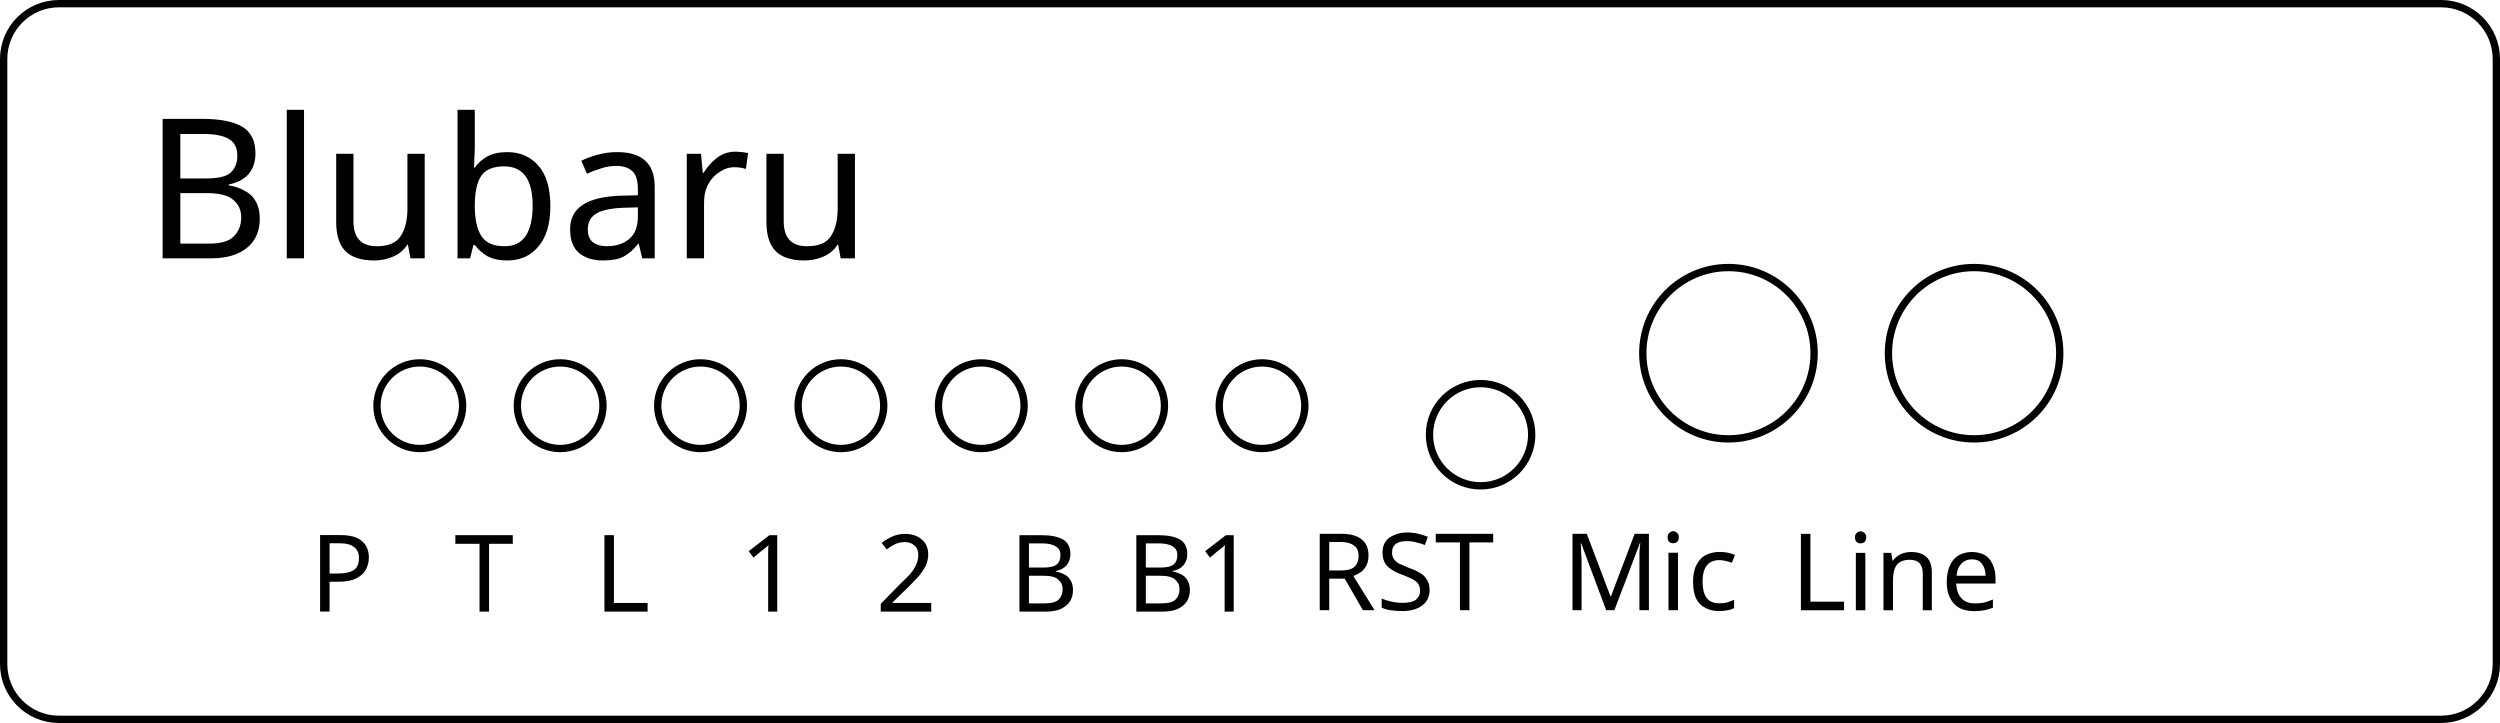
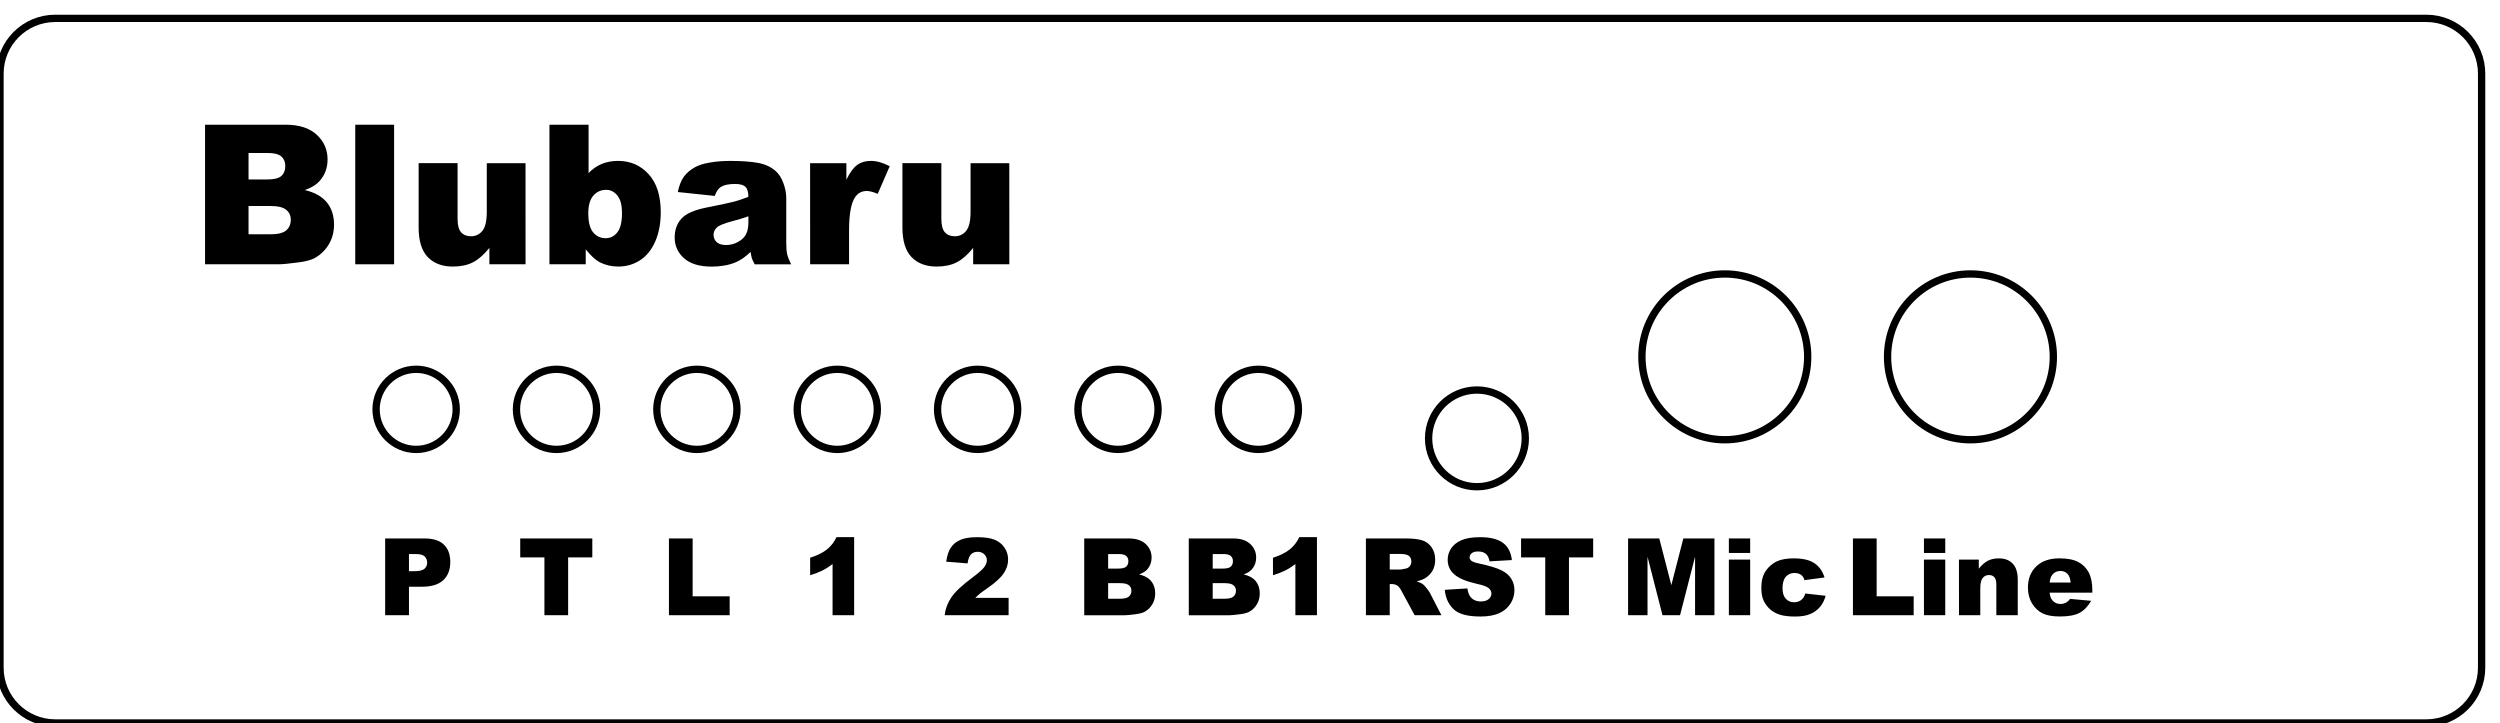
<svg xmlns="http://www.w3.org/2000/svg" width="90.475mm" height="26.165mm" viewBox="0 0 90.475 26.165" version="1.1" id="svg8">
  <defs id="defs2" />
  <g id="layer1" transform="translate(0.2645828,-275.0774)">
-     <rect id="rect10" width="90.21" height="25.9" x="-0.132" y="275.21" style="fill:none;stroke:#000000;stroke-width:0.265;stroke-miterlimit:4;stroke-dasharray:none" ry="2" rx="2" />
-     <circle style="fill:none;stroke:#000000;stroke-width:0.265;stroke-miterlimit:4;stroke-dasharray:none" id="path12" cx="14.928" cy="289.76" r="1.55" />
-     <circle style="fill:none;stroke:#000000;stroke-width:0.265;stroke-miterlimit:4;stroke-dasharray:none" id="path16" cx="20.008" cy="289.76" r="1.55" />
-     <circle style="fill:none;stroke:#000000;stroke-width:0.265;stroke-miterlimit:4;stroke-dasharray:none" id="path18" cx="25.088" cy="289.76" r="1.55" />
-     <circle style="fill:none;stroke:#000000;stroke-width:0.265;stroke-miterlimit:4;stroke-dasharray:none" id="path20" cx="30.168" cy="289.76" r="1.55" />
-     <circle style="fill:none;stroke:#000000;stroke-width:0.265;stroke-miterlimit:4;stroke-dasharray:none" id="path22" cx="35.248" cy="289.76" r="1.55" />
-     <circle style="fill:none;stroke:#000000;stroke-width:0.265;stroke-miterlimit:4;stroke-dasharray:none" id="path24" cx="40.328" cy="289.76" r="1.55" />
-     <circle style="fill:none;stroke:#000000;stroke-width:0.265;stroke-miterlimit:4;stroke-dasharray:none" id="path26" cx="45.408" cy="289.76" r="1.55" />
-     <circle style="fill:none;stroke:#000000;stroke-width:0.265;stroke-miterlimit:4;stroke-dasharray:none" id="path28" cx="53.318" cy="290.81" r="1.85" />
-     <ellipse style="fill:none;stroke:#000000;stroke-width:0.265;stroke-miterlimit:4;stroke-dasharray:none" id="path30" cx="62.288" cy="287.86" rx="3.1" ry="3.1" />
-     <circle style="fill:none;stroke:#000000;stroke-width:0.265;stroke-miterlimit:4;stroke-dasharray:none" id="path831" cx="71.178" cy="287.86" r="3.1" />
-     <text xml:space="preserve" style="font-style:normal;font-weight:normal;font-size:3.881px;line-height:1.25;font-family:sans-serif;text-align:end;letter-spacing:0px;word-spacing:0px;text-anchor:end;fill:#000000;fill-opacity:1;stroke:none;stroke-width:0.265" x="36.316" y="284.427" id="text871">
-       <tspan id="tspan869" x="36.316" y="284.427" style="font-style:normal;font-variant:normal;font-weight:normal;font-stretch:normal;font-size:7.056px;font-family:'Arial Black';-inkscape-font-specification:'Arial Black, ';text-align:end;text-anchor:end;stroke-width:0.265">Blubaru</tspan>
-     </text>
-     <text xml:space="preserve" style="font-style:normal;font-variant:normal;font-weight:normal;font-stretch:normal;font-size:4.233px;line-height:1.25;font-family:'Arial Black';-inkscape-font-specification:'Arial Black, ';text-align:center;letter-spacing:0px;word-spacing:0px;text-anchor:middle;fill:#000000;fill-opacity:1;stroke:none;stroke-width:0.265" x="14.872" y="297.185" id="text875" transform="scale(0.9999185,1.000082)">
-       <tspan id="tspan873" x="14.872" y="297.185" style="font-style:normal;font-variant:normal;font-weight:normal;font-stretch:normal;font-size:3.881px;font-family:'Arial Black';-inkscape-font-specification:'Arial Black, ';stroke-width:0.265">P</tspan>
-     </text>
-     <text xml:space="preserve" style="font-style:normal;font-variant:normal;font-weight:normal;font-stretch:normal;font-size:4.233px;line-height:1.25;font-family:'Arial Black';-inkscape-font-specification:'Arial Black, ';text-align:center;letter-spacing:0px;word-spacing:0px;text-anchor:middle;fill:#000000;fill-opacity:1;stroke:none;stroke-width:0.265" x="20.016" y="297.21" id="text879">
-       <tspan id="tspan877" x="20.016" y="297.21" style="font-style:normal;font-variant:normal;font-weight:normal;font-stretch:normal;font-size:3.881px;font-family:'Arial Black';-inkscape-font-specification:'Arial Black, ';stroke-width:0.265">T</tspan>
-     </text>
-     <text xml:space="preserve" style="font-style:normal;font-variant:normal;font-weight:normal;font-stretch:normal;font-size:4.233px;line-height:1.25;font-family:'Arial Black';-inkscape-font-specification:'Arial Black, ';text-align:center;letter-spacing:0px;word-spacing:0px;text-anchor:middle;fill:#000000;fill-opacity:1;stroke:none;stroke-width:0.265" x="25.001" y="297.21" id="text883">
-       <tspan id="tspan881" x="25.001" y="297.21" style="font-style:normal;font-variant:normal;font-weight:normal;font-stretch:normal;font-size:3.881px;font-family:'Arial Black';-inkscape-font-specification:'Arial Black, ';stroke-width:0.265">L</tspan>
-     </text>
-     <text xml:space="preserve" style="font-style:normal;font-variant:normal;font-weight:normal;font-stretch:normal;font-size:4.233px;line-height:1.25;font-family:'Arial Black';-inkscape-font-specification:'Arial Black, ';text-align:center;letter-spacing:0px;word-spacing:0px;text-anchor:middle;fill:#000000;fill-opacity:1;stroke:none;stroke-width:0.265" x="30.351" y="297.21" id="text887">
-       <tspan id="tspan885" x="30.351" y="297.21" style="font-size:3.881px;stroke-width:0.265">1</tspan>
-     </text>
-     <text xml:space="preserve" style="font-style:normal;font-variant:normal;font-weight:normal;font-stretch:normal;font-size:4.233px;line-height:1.25;font-family:'Arial Black';-inkscape-font-specification:'Arial Black, ';text-align:center;letter-spacing:0px;word-spacing:0px;text-anchor:middle;fill:#000000;fill-opacity:1;stroke:none;stroke-width:0.265" x="35.284" y="297.21" id="text891">
-       <tspan id="tspan889" x="35.284" y="297.21" style="font-size:3.881px;stroke-width:0.265">2</tspan>
-     </text>
-     <text xml:space="preserve" style="font-style:normal;font-variant:normal;font-weight:normal;font-stretch:normal;font-size:4.233px;line-height:1.25;font-family:'Arial Black';-inkscape-font-specification:'Arial Black, ';text-align:center;letter-spacing:0px;word-spacing:0px;text-anchor:middle;fill:#000000;fill-opacity:1;stroke:none;stroke-width:0.265" x="40.266" y="297.21" id="text895">
-       <tspan id="tspan893" x="40.266" y="297.21" style="font-size:3.881px;stroke-width:0.265">B</tspan>
-     </text>
-     <text xml:space="preserve" style="font-style:normal;font-variant:normal;font-weight:normal;font-stretch:normal;font-size:4.233px;line-height:1.25;font-family:'Arial Black';-inkscape-font-specification:'Arial Black, ';text-align:center;letter-spacing:0px;word-spacing:0px;text-anchor:middle;fill:#000000;fill-opacity:1;stroke:none;stroke-width:0.265" x="45.607" y="297.21" id="text899">
-       <tspan id="tspan897" x="45.607" y="297.21" style="font-size:3.881px;stroke-width:0.265">B1</tspan>
-     </text>
-     <text xml:space="preserve" style="font-style:normal;font-variant:normal;font-weight:normal;font-stretch:normal;font-size:4.233px;line-height:1.25;font-family:'Arial Black';-inkscape-font-specification:'Arial Black, ';text-align:center;letter-spacing:0px;word-spacing:0px;text-anchor:middle;fill:#000000;fill-opacity:1;stroke:none;stroke-width:0.265" x="53.223" y="297.162" id="text903">
-       <tspan id="tspan901" x="53.223" y="297.162" style="font-size:3.881px;stroke-width:0.265">RST</tspan>
-     </text>
-     <text xml:space="preserve" style="font-style:normal;font-variant:normal;font-weight:normal;font-stretch:normal;font-size:4.233px;line-height:1.25;font-family:'Arial Black';-inkscape-font-specification:'Arial Black, ';text-align:center;letter-spacing:0px;word-spacing:0px;text-anchor:middle;fill:#000000;fill-opacity:1;stroke:none;stroke-width:0.265" x="62.213" y="297.162" id="text907">
-       <tspan id="tspan905" x="62.213" y="297.162" style="font-size:3.881px;stroke-width:0.265">Mic</tspan>
-     </text>
-     <text xml:space="preserve" style="font-style:normal;font-variant:normal;font-weight:normal;font-stretch:normal;font-size:4.233px;line-height:1.25;font-family:'Arial Black';-inkscape-font-specification:'Arial Black, ';text-align:center;letter-spacing:0px;word-spacing:0px;text-anchor:middle;fill:#000000;fill-opacity:1;stroke:none;stroke-width:0.265" x="71.098" y="297.164" id="text911">
-       <tspan id="tspan909" x="71.098" y="297.164" style="font-size:3.881px;stroke-width:0.265">Line</tspan>
-     </text>
+     <rect id="rect10" width="89.81" height="25.5" x="-0.265" y="275.742" style="fill:none;stroke:#000000;stroke-width:0.265;stroke-miterlimit:4;stroke-dasharray:none" ry="2" rx="2" />
+     <circle style="fill:none;stroke:#000000;stroke-width:0.265;stroke-miterlimit:4;stroke-dasharray:none" id="path12" cx="14.796" cy="289.892" r="1.45" />
+     <circle style="fill:none;stroke:#000000;stroke-width:0.265;stroke-miterlimit:4;stroke-dasharray:none" id="path16" cx="19.876" cy="289.892" r="1.45" />
+     <circle style="fill:none;stroke:#000000;stroke-width:0.265;stroke-miterlimit:4;stroke-dasharray:none" id="path18" cx="24.956" cy="289.892" r="1.45" />
+     <circle style="fill:none;stroke:#000000;stroke-width:0.265;stroke-miterlimit:4;stroke-dasharray:none" id="path20" cx="30.036" cy="289.892" r="1.45" />
+     <circle style="fill:none;stroke:#000000;stroke-width:0.265;stroke-miterlimit:4;stroke-dasharray:none" id="path22" cx="35.116" cy="289.892" r="1.45" />
+     <circle style="fill:none;stroke:#000000;stroke-width:0.265;stroke-miterlimit:4;stroke-dasharray:none" id="path24" cx="40.196" cy="289.892" r="1.45" />
+     <circle style="fill:none;stroke:#000000;stroke-width:0.265;stroke-miterlimit:4;stroke-dasharray:none" id="path26" cx="45.276" cy="289.892" r="1.45" />
+     <circle style="fill:none;stroke:#000000;stroke-width:0.265;stroke-miterlimit:4;stroke-dasharray:none" id="path28" cx="53.186" cy="290.942" r="1.75" />
+     <ellipse style="fill:none;stroke:#000000;stroke-width:0.265;stroke-miterlimit:4;stroke-dasharray:none" id="path30" cx="62.156" cy="287.992" rx="3" ry="3" />
+     <circle style="fill:none;stroke:#000000;stroke-width:0.265;stroke-miterlimit:4;stroke-dasharray:none" id="path831" cx="71.046" cy="287.992" r="3" />
+     <g aria-label="P" transform="scale(0.9999185,1.000082)" style="font-style:normal;font-variant:normal;font-weight:normal;font-stretch:normal;font-size:4.233px;line-height:1.25;font-family:'Arial Black';-inkscape-font-specification:'Arial Black, ';text-align:center;letter-spacing:0px;word-spacing:0px;text-anchor:middle;fill:#000000;fill-opacity:1;stroke:none;stroke-width:0.265" id="text875" />
+     <g aria-label="T" style="font-style:normal;font-variant:normal;font-weight:normal;font-stretch:normal;font-size:4.233px;line-height:1.25;font-family:'Arial Black';-inkscape-font-specification:'Arial Black, ';text-align:center;letter-spacing:0px;word-spacing:0px;text-anchor:middle;fill:#000000;fill-opacity:1;stroke:none;stroke-width:0.265" id="text879" />
+     <g aria-label="L" style="font-style:normal;font-variant:normal;font-weight:normal;font-stretch:normal;font-size:4.233px;line-height:1.25;font-family:'Arial Black';-inkscape-font-specification:'Arial Black, ';text-align:center;letter-spacing:0px;word-spacing:0px;text-anchor:middle;fill:#000000;fill-opacity:1;stroke:none;stroke-width:0.265" id="text883" />
+     <g aria-label="1" style="font-style:normal;font-variant:normal;font-weight:normal;font-stretch:normal;font-size:4.233px;line-height:1.25;font-family:'Arial Black';-inkscape-font-specification:'Arial Black, ';text-align:center;letter-spacing:0px;word-spacing:0px;text-anchor:middle;fill:#000000;fill-opacity:1;stroke:none;stroke-width:0.265" id="text887" />
+     <g aria-label="2" style="font-style:normal;font-variant:normal;font-weight:normal;font-stretch:normal;font-size:4.233px;line-height:1.25;font-family:'Arial Black';-inkscape-font-specification:'Arial Black, ';text-align:center;letter-spacing:0px;word-spacing:0px;text-anchor:middle;fill:#000000;fill-opacity:1;stroke:none;stroke-width:0.265" id="text891" />
+     <g aria-label="B" style="font-style:normal;font-variant:normal;font-weight:normal;font-stretch:normal;font-size:4.233px;line-height:1.25;font-family:'Arial Black';-inkscape-font-specification:'Arial Black, ';text-align:center;letter-spacing:0px;word-spacing:0px;text-anchor:middle;fill:#000000;fill-opacity:1;stroke:none;stroke-width:0.265" id="text895" />
+     <g aria-label="B1" style="font-style:normal;font-variant:normal;font-weight:normal;font-stretch:normal;font-size:4.233px;line-height:1.25;font-family:'Arial Black';-inkscape-font-specification:'Arial Black, ';text-align:center;letter-spacing:0px;word-spacing:0px;text-anchor:middle;fill:#000000;fill-opacity:1;stroke:none;stroke-width:0.265" id="text899" />
+     <g aria-label="RST" style="font-style:normal;font-variant:normal;font-weight:normal;font-stretch:normal;font-size:4.233px;line-height:1.25;font-family:'Arial Black';-inkscape-font-specification:'Arial Black, ';text-align:center;letter-spacing:0px;word-spacing:0px;text-anchor:middle;fill:#000000;fill-opacity:1;stroke:none;stroke-width:0.265" id="text903" />
+     <g aria-label="Mic" style="font-style:normal;font-variant:normal;font-weight:normal;font-stretch:normal;font-size:4.233px;line-height:1.25;font-family:'Arial Black';-inkscape-font-specification:'Arial Black, ';text-align:center;letter-spacing:0px;word-spacing:0px;text-anchor:middle;fill:#000000;fill-opacity:1;stroke:none;stroke-width:0.265" id="text907" />
    <flowRoot xml:space="preserve" id="flowRoot913" style="font-style:normal;font-variant:normal;font-weight:normal;font-stretch:normal;font-size:16px;line-height:1.25;font-family:'Arial Black';-inkscape-font-specification:'Arial Black, ';text-align:center;letter-spacing:0px;word-spacing:0px;text-anchor:middle;fill:#000000;fill-opacity:1;stroke:none" transform="matrix(0.2645833,0,0,0.2645833,-0.1322917,274.9451)">
      <flowRegion id="flowRegion915">
        <rect id="rect917" width="263.178" height="26.602" x="42.356" y="67.639" />
      </flowRegion>
      <flowPara id="flowPara919" />
    </flowRoot>
+     <g aria-label="P" style="font-style:normal;font-variant:normal;font-weight:normal;font-stretch:normal;font-size:4.233px;line-height:1.25;font-family:'Arial Black';-inkscape-font-specification:'Arial Black, ';text-align:center;letter-spacing:0px;word-spacing:0px;text-anchor:middle;fill:#000000;fill-opacity:1;stroke:none;stroke-width:0.265" id="text6116">
+       <path d="m 13.674,294.564 h 1.427 q 0.466,0 0.697,0.222 0.233,0.222 0.233,0.631 0,0.421 -0.254,0.657 -0.252,0.237 -0.771,0.237 h -0.47 v 1.031 h -0.862 z m 0.862,1.184 h 0.21 q 0.248,0 0.349,-0.085 0.1,-0.087 0.1,-0.222 0,-0.131 -0.087,-0.222 -0.087,-0.091 -0.328,-0.091 h -0.244 z" style="font-size:3.881px;stroke-width:0.265" id="path972" />
+     </g>
+     <g aria-label="T" style="font-style:normal;font-variant:normal;font-weight:normal;font-stretch:normal;font-size:3.881px;line-height:1.25;font-family:'Arial Black';-inkscape-font-specification:'Arial Black, Normal';font-variant-ligatures:normal;font-variant-caps:normal;font-variant-numeric:normal;font-feature-settings:normal;text-align:center;letter-spacing:0px;word-spacing:0px;writing-mode:lr-tb;text-anchor:middle;fill:#000000;fill-opacity:1;stroke:none;stroke-width:0.265" id="text6147">
+       <path d="m 18.562,294.564 h 2.609 v 0.686 h -0.875 v 2.092 h -0.858 v -2.092 h -0.875 z" style="stroke-width:0.265" id="path975" />
+     </g>
+     <g aria-label="L" style="font-style:normal;font-variant:normal;font-weight:normal;font-stretch:normal;font-size:3.881px;line-height:1.25;font-family:'Arial Black';-inkscape-font-specification:'Arial Black, Normal';font-variant-ligatures:normal;font-variant-caps:normal;font-variant-numeric:normal;font-feature-settings:normal;text-align:center;letter-spacing:0px;word-spacing:0px;writing-mode:lr-tb;text-anchor:middle;fill:#000000;fill-opacity:1;stroke:none;stroke-width:0.265" id="text6151">
+       <path d="m 23.944,294.564 h 0.858 v 2.094 h 1.34 v 0.684 h -2.198 z" style="stroke-width:0.265" id="path978" />
+     </g>
+     <g aria-label="1" style="font-style:normal;font-variant:normal;font-weight:normal;font-stretch:normal;font-size:3.881px;line-height:1.25;font-family:'Arial Black';-inkscape-font-specification:'Arial Black, Normal';font-variant-ligatures:normal;font-variant-caps:normal;font-variant-numeric:normal;font-feature-settings:normal;text-align:center;letter-spacing:0px;word-spacing:0px;writing-mode:lr-tb;text-anchor:middle;fill:#000000;fill-opacity:1;stroke:none;stroke-width:0.265" id="text6155">
+       <path d="m 30.647,294.517 v 2.825 h -0.781 v -1.851 q -0.189,0.144 -0.368,0.233 -0.176,0.089 -0.443,0.171 v -0.633 q 0.394,-0.127 0.612,-0.305 0.218,-0.178 0.341,-0.44 z" style="stroke-width:0.265" id="path981" />
+     </g>
+     <g aria-label="2" style="font-style:normal;font-variant:normal;font-weight:normal;font-stretch:normal;font-size:3.881px;line-height:1.25;font-family:'Arial Black';-inkscape-font-specification:'Arial Black, Normal';font-variant-ligatures:normal;font-variant-caps:normal;font-variant-numeric:normal;font-feature-settings:normal;text-align:center;letter-spacing:0px;word-spacing:0px;writing-mode:lr-tb;text-anchor:middle;fill:#000000;fill-opacity:1;stroke:none;stroke-width:0.265" id="text6159">
+       <path d="m 36.237,297.342 h -2.315 q 0.04,-0.343 0.241,-0.644 0.203,-0.303 0.758,-0.714 0.339,-0.252 0.434,-0.383 0.095,-0.131 0.095,-0.248 0,-0.127 -0.095,-0.216 -0.093,-0.091 -0.235,-0.091 -0.148,0 -0.243,0.093 -0.093,0.093 -0.125,0.328 l -0.773,-0.062 q 0.045,-0.326 0.167,-0.508 0.121,-0.184 0.341,-0.28 0.222,-0.099 0.612,-0.099 0.407,0 0.633,0.093 0.227,0.093 0.356,0.286 0.131,0.191 0.131,0.43 0,0.254 -0.15,0.485 -0.148,0.231 -0.54,0.508 -0.233,0.161 -0.313,0.225 -0.078,0.064 -0.184,0.169 h 1.205 z" style="stroke-width:0.265" id="path984" />
+     </g>
+     <g aria-label="B" style="font-style:normal;font-variant:normal;font-weight:normal;font-stretch:normal;font-size:3.881px;line-height:1.25;font-family:'Arial Black';-inkscape-font-specification:'Arial Black, Normal';font-variant-ligatures:normal;font-variant-caps:normal;font-variant-numeric:normal;font-feature-settings:normal;text-align:center;letter-spacing:0px;word-spacing:0px;writing-mode:lr-tb;text-anchor:middle;fill:#000000;fill-opacity:1;stroke:none;stroke-width:0.265" id="text6163">
+       <path d="m 38.973,294.564 h 1.607 q 0.402,0 0.616,0.199 0.216,0.199 0.216,0.493 0,0.246 -0.153,0.423 -0.102,0.117 -0.299,0.186 0.299,0.072 0.44,0.248 0.142,0.174 0.142,0.44 0,0.216 -0.1,0.388 -0.1,0.172 -0.275,0.273 -0.108,0.062 -0.326,0.091 -0.29,0.038 -0.385,0.038 h -1.482 z m 0.866,1.09 h 0.373 q 0.201,0 0.279,-0.068 0.08,-0.07 0.08,-0.201 0,-0.121 -0.08,-0.189 -0.078,-0.068 -0.273,-0.068 h -0.379 z m 0,1.091 h 0.438 q 0.222,0 0.313,-0.078 0.091,-0.08 0.091,-0.212 0,-0.123 -0.091,-0.197 -0.089,-0.076 -0.315,-0.076 h -0.436 z" style="stroke-width:0.265" id="path987" />
+     </g>
+     <g aria-label="B1" style="font-style:normal;font-variant:normal;font-weight:normal;font-stretch:normal;font-size:3.881px;line-height:1.25;font-family:'Arial Black';-inkscape-font-specification:'Arial Black, Normal';font-variant-ligatures:normal;font-variant-caps:normal;font-variant-numeric:normal;font-feature-settings:normal;text-align:center;letter-spacing:0px;word-spacing:0px;writing-mode:lr-tb;text-anchor:middle;fill:#000000;fill-opacity:1;stroke:none;stroke-width:0.265" id="text6167">
+       <path d="m 42.757,294.564 h 1.607 q 0.402,0 0.616,0.199 0.216,0.199 0.216,0.493 0,0.246 -0.153,0.423 -0.102,0.117 -0.299,0.186 0.299,0.072 0.44,0.248 0.142,0.174 0.142,0.44 0,0.216 -0.1,0.388 -0.1,0.172 -0.275,0.273 -0.108,0.062 -0.326,0.091 -0.29,0.038 -0.385,0.038 h -1.482 z m 0.866,1.09 h 0.373 q 0.201,0 0.279,-0.068 0.08,-0.07 0.08,-0.201 0,-0.121 -0.08,-0.189 -0.078,-0.068 -0.273,-0.068 h -0.379 z m 0,1.091 h 0.438 q 0.222,0 0.313,-0.078 0.091,-0.08 0.091,-0.212 0,-0.123 -0.091,-0.197 -0.089,-0.076 -0.315,-0.076 h -0.436 z" style="stroke-width:0.265" id="path990" />
+       <path d="m 47.396,294.517 v 2.825 h -0.781 v -1.851 q -0.189,0.144 -0.368,0.233 -0.176,0.089 -0.443,0.171 v -0.633 q 0.394,-0.127 0.612,-0.305 0.218,-0.178 0.341,-0.44 z" style="stroke-width:0.265" id="path992" />
+     </g>
+     <g aria-label="RST" style="font-style:normal;font-variant:normal;font-weight:normal;font-stretch:normal;font-size:3.881px;line-height:1.25;font-family:'Arial Black';-inkscape-font-specification:'Arial Black, Normal';font-variant-ligatures:normal;font-variant-caps:normal;font-variant-numeric:normal;font-feature-settings:normal;text-align:center;letter-spacing:0px;word-spacing:0px;writing-mode:lr-tb;text-anchor:middle;fill:#000000;fill-opacity:1;stroke:none;stroke-width:0.265" id="text6171">
+       <path d="m 49.168,297.342 v -2.778 h 1.431 q 0.398,0 0.608,0.068 0.21,0.068 0.339,0.254 0.129,0.184 0.129,0.449 0,0.231 -0.099,0.4 -0.099,0.167 -0.271,0.271 -0.11,0.066 -0.301,0.11 0.153,0.051 0.224,0.102 0.047,0.034 0.136,0.146 0.091,0.112 0.121,0.172 l 0.415,0.805 h -0.97 l -0.459,-0.849 q -0.087,-0.165 -0.155,-0.214 -0.093,-0.064 -0.21,-0.064 h -0.076 v 1.127 z m 0.862,-1.652 h 0.362 q 0.059,0 0.227,-0.038 0.085,-0.017 0.138,-0.087 0.055,-0.07 0.055,-0.161 0,-0.135 -0.085,-0.207 -0.085,-0.072 -0.32,-0.072 h -0.377 z" style="stroke-width:0.265" id="path995" />
+       <path d="m 52.024,296.423 0.817,-0.051 q 0.027,0.199 0.108,0.303 0.133,0.169 0.379,0.169 0.184,0 0.282,-0.085 0.1,-0.087 0.1,-0.201 0,-0.108 -0.095,-0.193 -0.095,-0.085 -0.44,-0.161 -0.565,-0.127 -0.805,-0.337 -0.243,-0.21 -0.243,-0.536 0,-0.214 0.123,-0.404 0.125,-0.191 0.373,-0.299 0.25,-0.11 0.684,-0.11 0.532,0 0.811,0.199 0.28,0.197 0.333,0.629 l -0.809,0.047 q -0.032,-0.188 -0.136,-0.273 -0.102,-0.085 -0.284,-0.085 -0.15,0 -0.225,0.064 -0.076,0.062 -0.076,0.153 0,0.066 0.063,0.119 0.061,0.055 0.288,0.102 0.563,0.121 0.805,0.246 0.244,0.123 0.354,0.307 0.112,0.184 0.112,0.411 0,0.267 -0.148,0.493 -0.148,0.225 -0.413,0.343 -0.265,0.116 -0.669,0.116 -0.709,0 -0.982,-0.273 -0.273,-0.273 -0.309,-0.694 z" style="stroke-width:0.265" id="path997" />
+       <path d="m 54.783,294.564 h 2.609 v 0.686 H 56.516 v 2.092 h -0.858 v -2.092 h -0.875 z" style="stroke-width:0.265" id="path999" />
+     </g>
+     <g aria-label="Mic" style="font-style:normal;font-variant:normal;font-weight:normal;font-stretch:normal;font-size:3.881px;line-height:1.25;font-family:'Arial Black';-inkscape-font-specification:'Arial Black, Normal';font-variant-ligatures:normal;font-variant-caps:normal;font-variant-numeric:normal;font-feature-settings:normal;text-align:center;letter-spacing:0px;word-spacing:0px;writing-mode:lr-tb;text-anchor:middle;fill:#000000;fill-opacity:1;stroke:none;stroke-width:0.265" id="text6175">
+       <path d="m 58.656,294.564 h 1.129 l 0.436,1.69 0.434,-1.69 h 1.126 v 2.778 h -0.701 v -2.118 l -0.544,2.118 H 59.901 l -0.542,-2.118 v 2.118 h -0.703 z" style="stroke-width:0.265" id="path1002" />
+       <path d="m 62.303,294.564 h 0.771 v 0.525 h -0.771 z m 0,0.765 h 0.771 v 2.012 h -0.771 z" style="stroke-width:0.265" id="path1004" />
+       <path d="m 65.072,296.556 0.733,0.083 q -0.061,0.229 -0.199,0.398 -0.138,0.167 -0.354,0.26 -0.214,0.093 -0.546,0.093 -0.32,0 -0.534,-0.059 -0.212,-0.061 -0.366,-0.193 -0.153,-0.135 -0.241,-0.315 -0.087,-0.18 -0.087,-0.477 0,-0.311 0.106,-0.517 0.078,-0.152 0.212,-0.271 0.135,-0.121 0.277,-0.18 0.225,-0.093 0.578,-0.093 0.493,0 0.75,0.176 0.26,0.176 0.364,0.515 l -0.726,0.097 q -0.034,-0.129 -0.125,-0.193 -0.089,-0.066 -0.241,-0.066 -0.191,0 -0.311,0.138 -0.117,0.136 -0.117,0.415 0,0.248 0.117,0.377 0.117,0.129 0.299,0.129 0.152,0 0.254,-0.078 0.104,-0.078 0.155,-0.239 z" style="stroke-width:0.265" id="path1006" />
+     </g>
+     <g aria-label="Line" style="font-style:normal;font-variant:normal;font-weight:normal;font-stretch:normal;font-size:3.881px;line-height:1.25;font-family:'Arial Black';-inkscape-font-specification:'Arial Black, Normal';font-variant-ligatures:normal;font-variant-caps:normal;font-variant-numeric:normal;font-feature-settings:normal;text-align:center;letter-spacing:0px;word-spacing:0px;writing-mode:lr-tb;text-anchor:middle;fill:#000000;fill-opacity:1;stroke:none;stroke-width:0.265" id="text6179">
+       <path d="m 66.793,294.564 h 0.858 v 2.094 h 1.34 v 0.684 h -2.198 z" style="stroke-width:0.265" id="path1009" />
+       <path d="m 69.363,294.564 h 0.771 v 0.525 h -0.771 z m 0,0.765 h 0.771 v 2.012 h -0.771 z" style="stroke-width:0.265" id="path1011" />
+       <path d="m 70.63,295.33 h 0.718 v 0.328 q 0.161,-0.201 0.326,-0.286 0.165,-0.087 0.402,-0.087 0.32,0 0.5,0.191 0.182,0.189 0.182,0.587 v 1.279 h -0.775 v -1.107 q 0,-0.189 -0.07,-0.267 -0.07,-0.08 -0.197,-0.08 -0.14,0 -0.227,0.106 -0.087,0.106 -0.087,0.381 v 0.966 h -0.771 z" style="stroke-width:0.265" id="path1013" />
+       <path d="m 75.457,296.527 h -1.546 q 0.021,0.186 0.1,0.277 0.112,0.131 0.292,0.131 0.114,0 0.216,-0.057 0.063,-0.036 0.135,-0.127 l 0.76,0.07 q -0.174,0.303 -0.421,0.436 -0.246,0.131 -0.707,0.131 -0.4,0 -0.629,-0.112 -0.229,-0.114 -0.381,-0.358 -0.15,-0.246 -0.15,-0.578 0,-0.472 0.301,-0.764 0.303,-0.292 0.836,-0.292 0.432,0 0.682,0.131 0.25,0.131 0.381,0.379 0.131,0.248 0.131,0.646 z m -0.784,-0.369 q -0.023,-0.224 -0.121,-0.32 -0.097,-0.097 -0.256,-0.097 -0.184,0 -0.294,0.146 -0.07,0.091 -0.089,0.271 z" style="stroke-width:0.265" id="path1015" />
+     </g>
+     <g aria-label="Blubaru" style="font-style:normal;font-variant:normal;font-weight:normal;font-stretch:normal;font-size:7.056px;line-height:1.25;font-family:'Arial Black';-inkscape-font-specification:'Arial Black, Normal';font-variant-ligatures:normal;font-variant-caps:normal;font-variant-numeric:normal;font-feature-settings:normal;text-align:start;letter-spacing:0px;word-spacing:0px;writing-mode:lr-tb;text-anchor:start;fill:#000000;fill-opacity:1;stroke:none;stroke-width:0.265" id="text6187">
+       <path d="m 7.156,279.591 h 2.921 q 0.73,0 1.12,0.362 0.393,0.362 0.393,0.896 0,0.448 -0.279,0.768 -0.186,0.214 -0.544,0.338 0.544,0.131 0.799,0.451 0.258,0.317 0.258,0.799 0,0.393 -0.183,0.706 -0.183,0.314 -0.5,0.496 -0.196,0.114 -0.593,0.165 -0.527,0.069 -0.699,0.069 H 7.156 Z m 1.574,1.981 h 0.679 q 0.365,0 0.506,-0.124 0.145,-0.127 0.145,-0.365 0,-0.22 -0.145,-0.345 -0.141,-0.124 -0.496,-0.124 H 8.73 Z m 0,1.984 h 0.796 q 0.403,0 0.568,-0.141 0.165,-0.145 0.165,-0.386 0,-0.224 -0.165,-0.358 -0.162,-0.138 -0.572,-0.138 H 8.73 Z" style="stroke-width:0.265" id="path957" />
+       <path d="m 12.592,279.591 h 1.406 v 5.051 h -1.406 z" style="stroke-width:0.265" id="path959" />
+       <path d="m 18.755,284.642 h -1.309 v -0.593 q -0.293,0.365 -0.593,0.52 -0.296,0.155 -0.73,0.155 -0.579,0 -0.91,-0.345 -0.327,-0.348 -0.327,-1.068 v -2.329 h 1.409 v 2.012 q 0,0.345 0.127,0.489 0.127,0.145 0.358,0.145 0.251,0 0.41,-0.193 0.162,-0.193 0.162,-0.692 v -1.76 h 1.402 z" style="stroke-width:0.265" id="path961" />
+       <path d="m 19.62,279.591 h 1.416 v 1.75 q 0.21,-0.22 0.475,-0.331 0.269,-0.11 0.593,-0.11 0.668,0 1.106,0.482 0.438,0.479 0.438,1.378 0,0.599 -0.2,1.058 -0.2,0.455 -0.555,0.682 -0.351,0.224 -0.782,0.224 -0.369,0 -0.675,-0.158 -0.231,-0.124 -0.503,-0.465 v 0.541 h -1.313 z m 1.406,3.211 q 0,0.472 0.176,0.686 0.179,0.21 0.451,0.21 0.251,0 0.42,-0.207 0.172,-0.21 0.172,-0.703 0,-0.434 -0.169,-0.637 -0.165,-0.203 -0.403,-0.203 -0.286,0 -0.469,0.214 -0.179,0.21 -0.179,0.641 z" style="stroke-width:0.265" id="path963" />
+       <path d="m 25.604,282.168 -1.34,-0.141 q 0.076,-0.351 0.217,-0.551 0.145,-0.203 0.413,-0.351 0.193,-0.107 0.531,-0.165 0.338,-0.059 0.73,-0.059 0.63,0 1.013,0.072 0.382,0.069 0.637,0.293 0.179,0.155 0.282,0.441 0.103,0.282 0.103,0.541 v 1.616 q 0,0.258 0.031,0.407 0.034,0.145 0.145,0.372 h -1.316 q -0.079,-0.141 -0.103,-0.214 -0.024,-0.076 -0.048,-0.234 -0.276,0.265 -0.548,0.379 -0.372,0.152 -0.865,0.152 -0.655,0 -0.996,-0.303 -0.338,-0.303 -0.338,-0.748 0,-0.417 0.245,-0.686 0.245,-0.269 0.903,-0.4 0.789,-0.158 1.023,-0.22 0.234,-0.065 0.496,-0.169 0,-0.258 -0.107,-0.362 -0.107,-0.103 -0.376,-0.103 -0.345,0 -0.517,0.11 -0.134,0.086 -0.217,0.324 z m 1.216,0.737 q -0.289,0.103 -0.603,0.183 -0.427,0.114 -0.541,0.224 -0.117,0.114 -0.117,0.258 0,0.165 0.114,0.272 0.117,0.103 0.341,0.103 0.234,0 0.434,-0.114 0.203,-0.114 0.286,-0.276 0.086,-0.165 0.086,-0.427 z" style="stroke-width:0.265" id="path965" />
+       <path d="m 29.053,280.983 h 1.313 v 0.599 q 0.189,-0.389 0.389,-0.534 0.203,-0.148 0.5,-0.148 0.31,0 0.679,0.193 l -0.434,0.999 q -0.248,-0.103 -0.393,-0.103 -0.276,0 -0.427,0.227 -0.217,0.32 -0.217,1.199 v 1.226 h -1.409 z" style="stroke-width:0.265" id="path967" />
+       <path d="m 36.263,284.642 h -1.309 v -0.593 q -0.293,0.365 -0.593,0.52 -0.296,0.155 -0.73,0.155 -0.579,0 -0.91,-0.345 -0.327,-0.348 -0.327,-1.068 v -2.329 h 1.409 v 2.012 q 0,0.345 0.127,0.489 0.127,0.145 0.358,0.145 0.251,0 0.41,-0.193 0.162,-0.193 0.162,-0.692 v -1.76 h 1.402 z" style="stroke-width:0.265" id="path969" />
+     </g>
  </g>
</svg>
